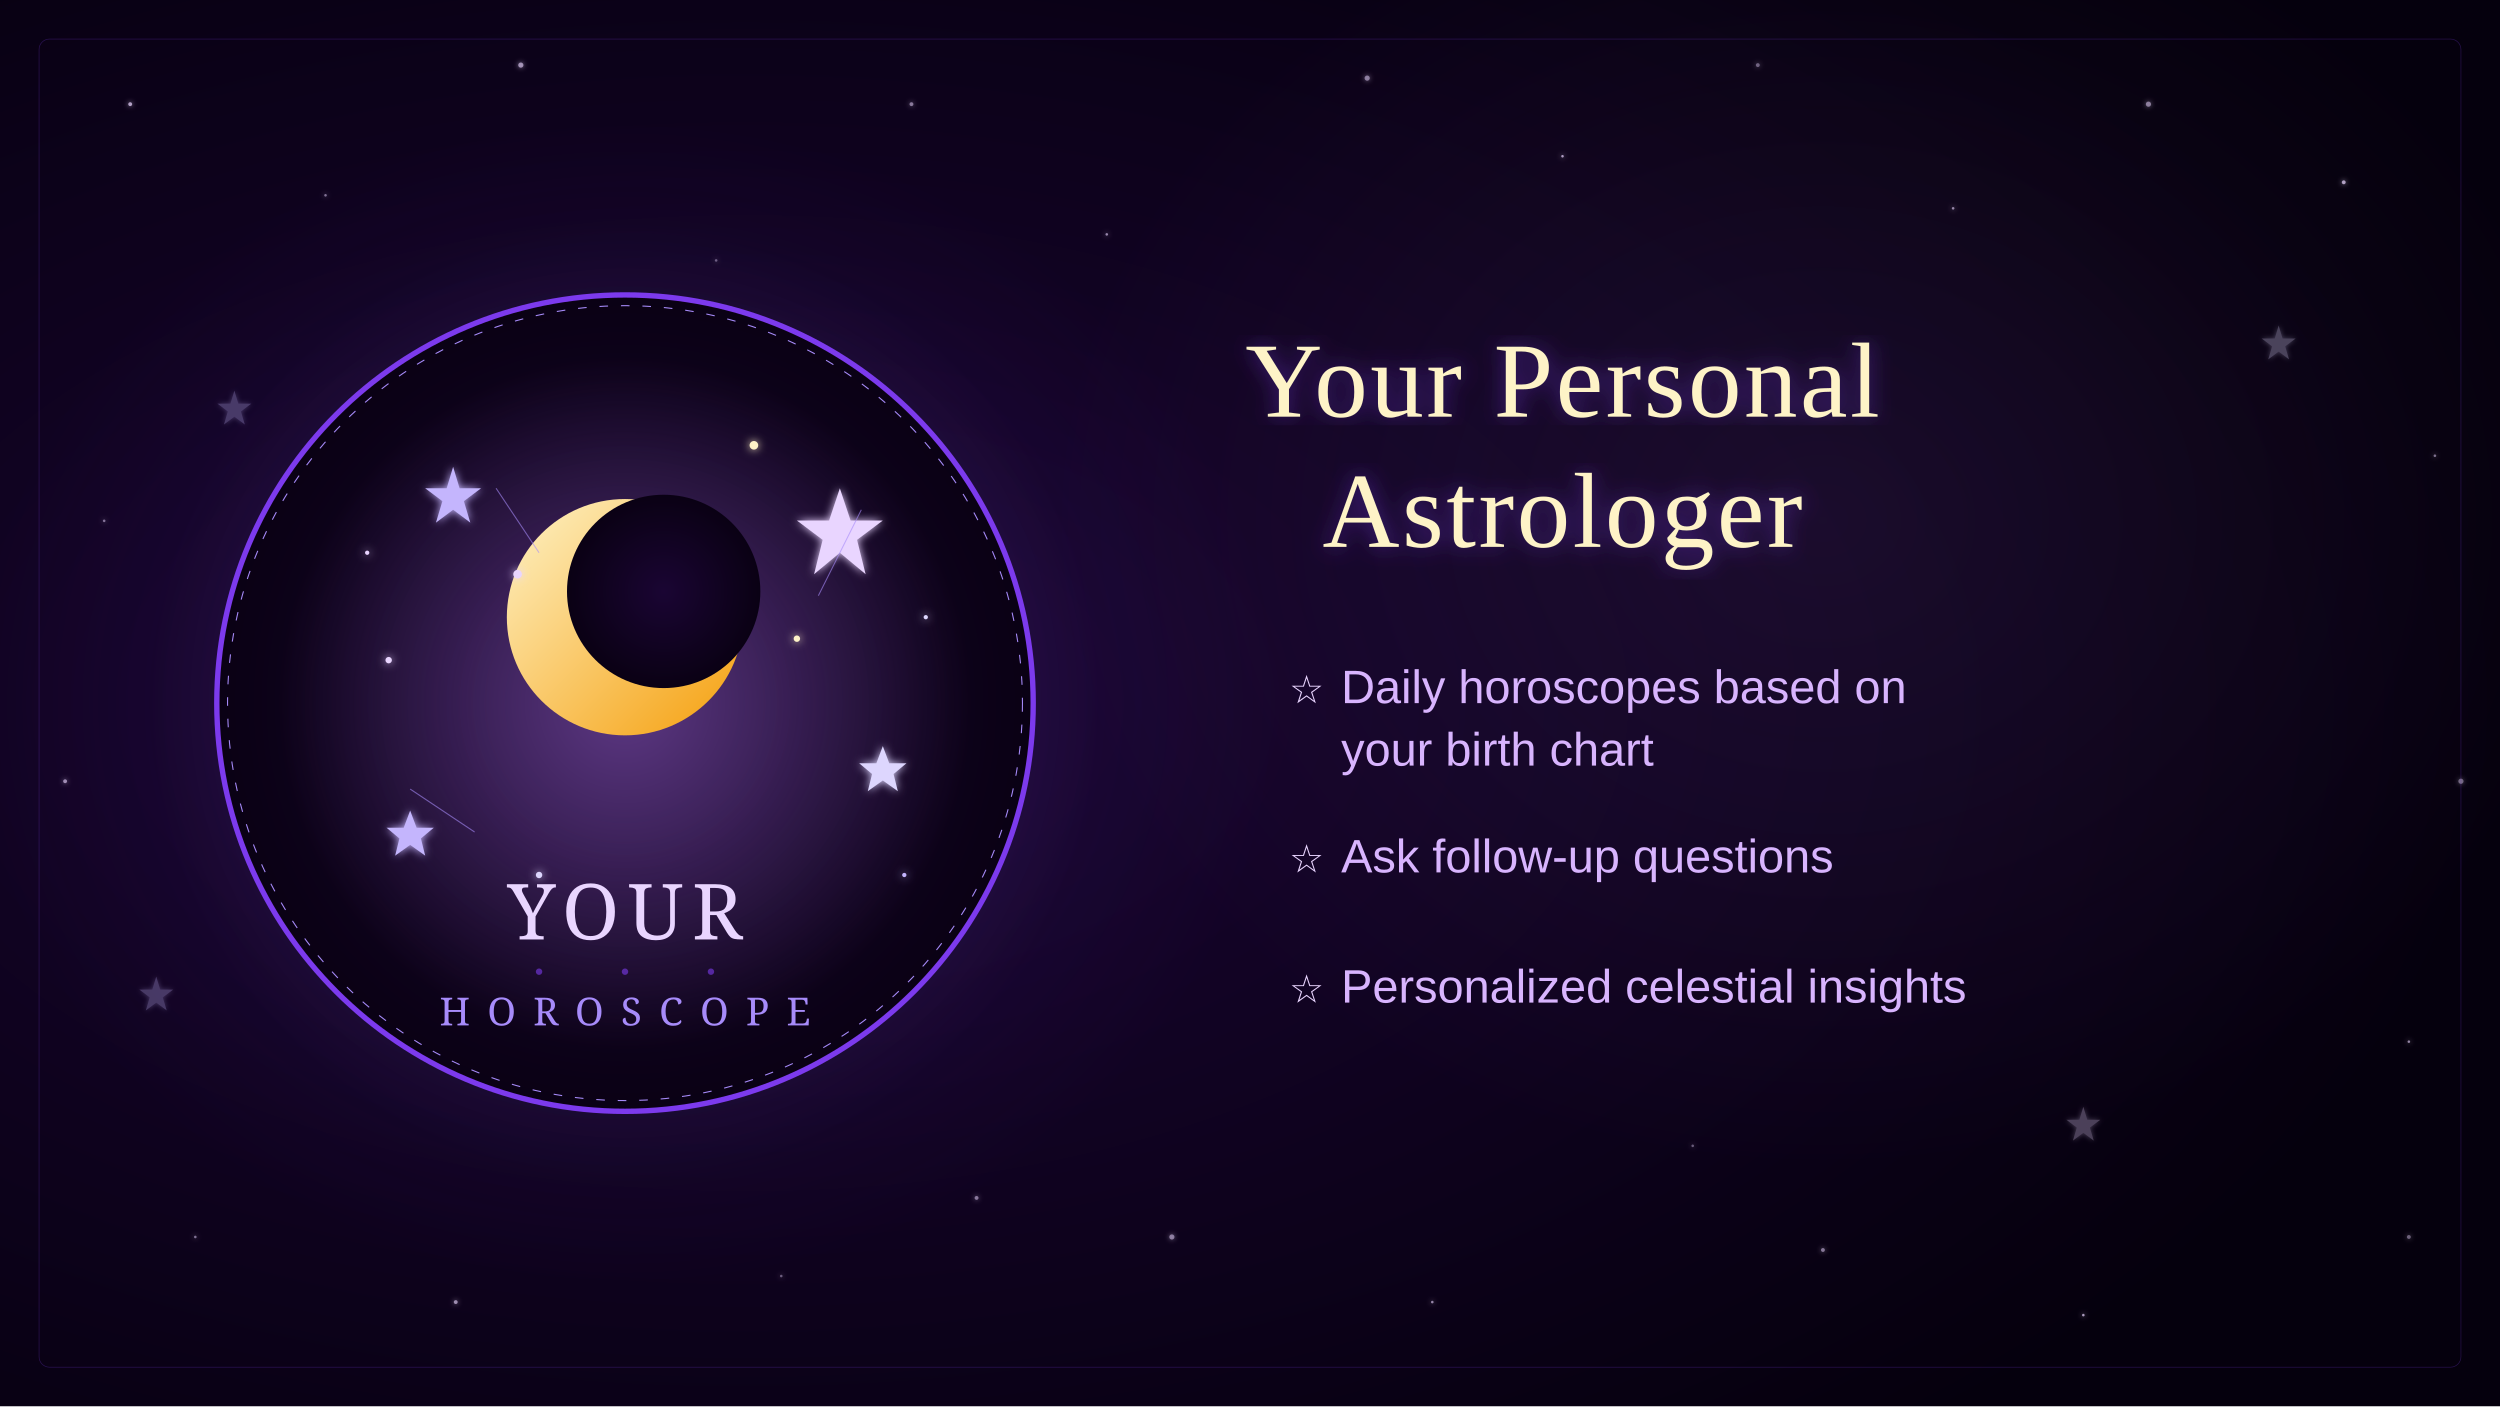
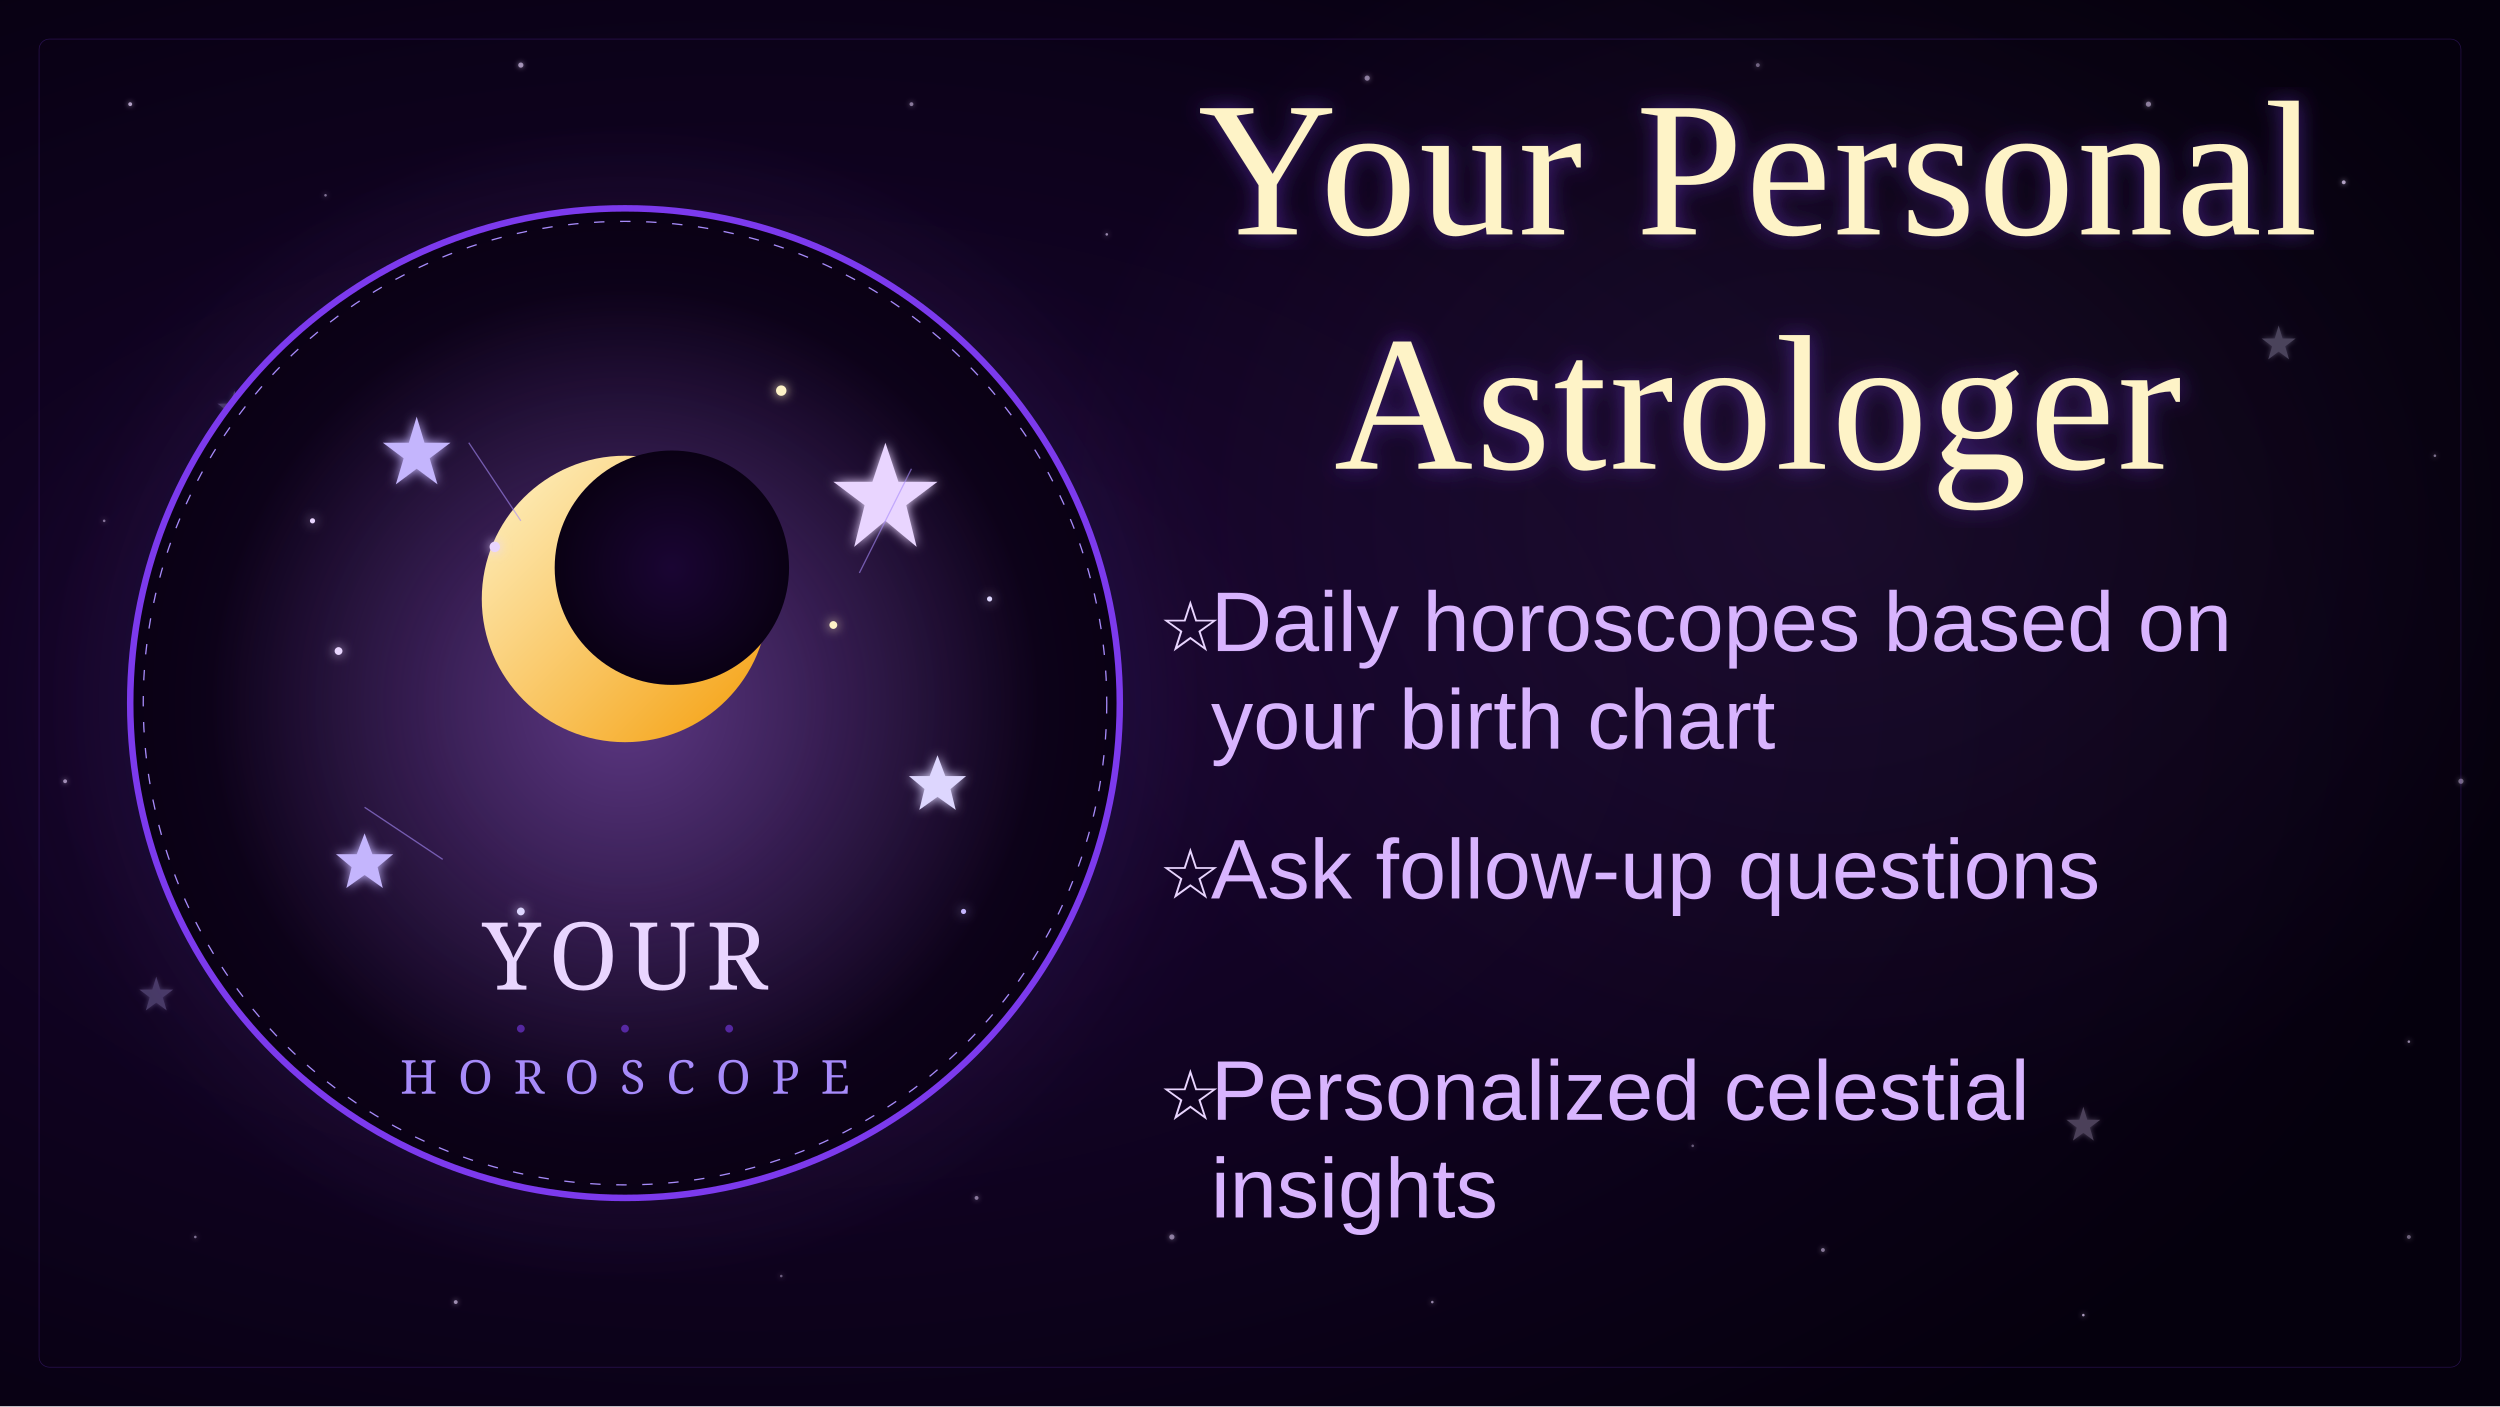
<svg xmlns="http://www.w3.org/2000/svg" viewBox="0 0 1920 1080" width="1920" height="1080">
  <defs>
    <radialGradient id="bgMain" cx="30%" cy="50%" r="70%">
      <stop offset="0%" stop-color="#1a0533" />
      <stop offset="100%" stop-color="#05000d" />
    </radialGradient>
    <radialGradient id="glowLeft" cx="50%" cy="50%" r="50%">
      <stop offset="0%" stop-color="#7c3aed" stop-opacity="0.15" />
      <stop offset="100%" stop-color="#7c3aed" stop-opacity="0" />
    </radialGradient>
    <radialGradient id="glowRight" cx="50%" cy="50%" r="50%">
      <stop offset="0%" stop-color="#c084fc" stop-opacity="0.08" />
      <stop offset="100%" stop-color="#c084fc" stop-opacity="0" />
    </radialGradient>
    <radialGradient id="logoGlow" cx="50%" cy="50%" r="50%">
      <stop offset="0%" stop-color="#c084fc" stop-opacity="0.4" />
      <stop offset="100%" stop-color="#c084fc" stop-opacity="0" />
    </radialGradient>
    <linearGradient id="moonGrad" x1="0%" y1="0%" x2="100%" y2="100%">
      <stop offset="0%" stop-color="#fef3c7" />
      <stop offset="100%" stop-color="#f59e0b" />
    </linearGradient>
    <radialGradient id="logoBg" cx="50%" cy="50%" r="50%">
      <stop offset="0%" stop-color="#1a0533" />
      <stop offset="100%" stop-color="#0a0114" />
    </radialGradient>
    <filter id="starGlow">
      <feGaussianBlur stdDeviation="2" result="blur" />
      <feMerge>
        <feMergeNode in="blur" />
        <feMergeNode in="SourceGraphic" />
      </feMerge>
    </filter>
    <filter id="bigGlow">
      <feGaussianBlur stdDeviation="4" result="blur" />
      <feMerge>
        <feMergeNode in="blur" />
        <feMergeNode in="SourceGraphic" />
      </feMerge>
    </filter>
    <filter id="textShadow">
      <feDropShadow dx="0" dy="0" stdDeviation="8" flood-color="#7c3aed" flood-opacity="0.5" />
    </filter>
    <linearGradient id="dividerGrad" x1="0%" y1="0%" x2="100%" y2="0%">
      <stop offset="0%" stop-color="#7c3aed" stop-opacity="0" />
      <stop offset="50%" stop-color="#a78bfa" stop-opacity="0.6" />
      <stop offset="100%" stop-color="#7c3aed" stop-opacity="0" />
    </linearGradient>
    <linearGradient id="accentLine" x1="0%" y1="0%" x2="100%" y2="0%">
      <stop offset="0%" stop-color="#f59e0b" />
      <stop offset="100%" stop-color="#7c3aed" />
    </linearGradient>
  </defs>
  <rect width="1920" height="1080" fill="url(#bgMain)" />
  <ellipse cx="480" cy="540" rx="500" ry="450" fill="url(#glowLeft)" />
  <ellipse cx="1400" cy="400" rx="600" ry="500" fill="url(#glowRight)" />
  <g filter="url(#starGlow)" fill="#e9d5ff">
    <circle cx="100" cy="80" r="1.5" opacity="0.7" />
    <circle cx="250" cy="150" r="1" opacity="0.5" />
    <circle cx="400" cy="50" r="2" opacity="0.6" />
    <circle cx="550" cy="200" r="1" opacity="0.4" />
    <circle cx="700" cy="80" r="1.5" opacity="0.5" />
    <circle cx="850" cy="180" r="1" opacity="0.6" />
    <circle cx="1050" cy="60" r="2" opacity="0.5" />
    <circle cx="1200" cy="120" r="1" opacity="0.7" />
    <circle cx="1350" cy="50" r="1.5" opacity="0.4" />
    <circle cx="1500" cy="160" r="1" opacity="0.6" />
    <circle cx="1650" cy="80" r="2" opacity="0.5" />
    <circle cx="1800" cy="140" r="1.5" opacity="0.7" />
    <circle cx="150" cy="950" r="1" opacity="0.5" />
    <circle cx="350" cy="1000" r="1.5" opacity="0.6" />
    <circle cx="600" cy="980" r="1" opacity="0.4" />
    <circle cx="900" cy="950" r="2" opacity="0.5" />
    <circle cx="1100" cy="1000" r="1" opacity="0.6" />
    <circle cx="1400" cy="960" r="1.5" opacity="0.5" />
    <circle cx="1600" cy="1010" r="1" opacity="0.7" />
    <circle cx="1850" cy="950" r="1.5" opacity="0.4" />
    <circle cx="80" cy="400" r="1" opacity="0.5" />
    <circle cx="50" cy="600" r="1.5" opacity="0.6" />
    <circle cx="1870" cy="350" r="1" opacity="0.5" />
    <circle cx="1890" cy="600" r="2" opacity="0.4" />
    <circle cx="1850" cy="800" r="1" opacity="0.6" />
    <circle cx="750" cy="920" r="1.5" opacity="0.5" />
    <circle cx="1300" cy="880" r="1" opacity="0.4" />
  </g>
  <g filter="url(#starGlow)" opacity="0.3">
    <polygon points="180,300 183,310 193,310 185,316 188,326 180,320 172,326 175,316 167,310 177,310" fill="#c4b5fd" />
    <polygon points="1750,250 1753,260 1763,260 1755,266 1758,276 1750,270 1742,276 1745,266 1737,260 1747,260" fill="#ddd6fe" />
    <polygon points="1600,850 1603,860 1613,860 1605,866 1608,876 1600,870 1592,876 1595,866 1587,860 1597,860" fill="#e9d5ff" />
    <polygon points="120,750 123,760 133,760 125,766 128,776 120,770 112,776 115,766 107,760 117,760" fill="#c4b5fd" />
  </g>
-   <g transform="translate(480, 540) scale(1.65)">
+   <g transform="translate(480, 540) scale(2.0)">
    <circle cx="0" cy="0" r="220" fill="url(#logoGlow)" opacity="0.5" />
    <circle cx="0" cy="0" r="190" fill="url(#logoBg)" stroke="#7c3aed" stroke-width="2.5" />
    <circle cx="0" cy="0" r="185" fill="none" stroke="#a78bfa" stroke-width="0.5" stroke-dasharray="4 6" />
    <circle cx="0" cy="0" r="160" fill="url(#logoGlow)" />
    <g transform="translate(0, -40)">
      <circle cx="0" cy="0" r="55" fill="url(#moonGrad)" />
      <circle cx="18" cy="-12" r="45" fill="url(#logoBg)" />
    </g>
    <g filter="url(#starGlow)" fill="#fef3c7">
      <polygon points="100,-100 105,-85 120,-85 108,-76 112,-60 100,-70 88,-60 92,-76 80,-85 95,-85" fill="#e9d5ff" />
      <polygon points="-80,-110 -77,-100 -67,-100 -75,-94 -72,-84 -80,-90 -88,-84 -85,-94 -93,-100 -83,-100" fill="#c4b5fd" />
      <polygon points="120,20 123,28 131,28 125,33 127,41 120,36 113,41 115,33 109,28 117,28" fill="#ddd6fe" />
      <polygon points="-100,50 -97,58 -89,58 -95,63 -93,71 -100,66 -107,71 -105,63 -111,58 -103,58" fill="#c4b5fd" />
      <circle cx="-50" cy="-60" r="2" fill="#e9d5ff" />
      <circle cx="80" cy="-30" r="1.5" fill="#fef3c7" />
      <circle cx="140" cy="-40" r="1" fill="#ddd6fe" />
      <circle cx="-110" cy="-20" r="1.5" fill="#e9d5ff" />
      <circle cx="60" cy="-120" r="2" fill="#fef3c7" />
      <circle cx="-40" cy="80" r="1.5" fill="#ddd6fe" />
      <circle cx="130" cy="80" r="1" fill="#c4b5fd" />
      <circle cx="-120" cy="-70" r="1" fill="#e9d5ff" />
    </g>
    <g stroke="#a78bfa" stroke-width="0.5" opacity="0.6">
      <line x1="-60" y1="-100" x2="-40" y2="-70" />
      <line x1="110" y1="-90" x2="90" y2="-50" />
      <line x1="-100" y1="40" x2="-70" y2="60" />
    </g>
    <text x="0" y="110" text-anchor="middle" font-family="Georgia, serif" font-size="36" fill="#e9d5ff" letter-spacing="4">YOUR</text>
    <text x="0" y="150" text-anchor="middle" font-family="Georgia, serif" font-size="18" fill="#a78bfa" letter-spacing="8">HOROSCOPE</text>
    <g fill="#7c3aed" opacity="0.6">
      <circle cx="-40" cy="125" r="1.5" />
      <circle cx="0" cy="125" r="1.5" />
      <circle cx="40" cy="125" r="1.5" />
    </g>
  </g>
-   <text x="1200" y="320" text-anchor="middle" font-family="Georgia, 'Times New Roman', serif" font-size="82" fill="#fef3c7" filter="url(#textShadow)" letter-spacing="2">Your Personal</text>
-   <text x="1200" y="420" text-anchor="middle" font-family="Georgia, 'Times New Roman', serif" font-size="82" fill="#fef3c7" filter="url(#textShadow)" letter-spacing="2">Astrologer</text>
-   <line x1="1000" y1="460" x2="1400" y2="460" stroke="url(#accentLine)" stroke-width="2.5" />
-   <g font-family="'Segoe UI', Arial, Helvetica, sans-serif" font-size="36" fill="#d8b4fe">
-     <g transform="translate(960, 540)">
-       <text x="30" y="0" fill="#e9d5ff" font-size="30">☆</text>
-       <text x="70" y="0">Daily horoscopes based on</text>
-       <text x="70" y="48">your birth chart</text>
+   <text x="1350" y="180" text-anchor="middle" font-family="Georgia, 'Times New Roman', serif" font-size="148" fill="#fef3c7" filter="url(#textShadow)" letter-spacing="2">Your Personal</text>
+   <text x="1350" y="360" text-anchor="middle" font-family="Georgia, 'Times New Roman', serif" font-size="148" fill="#fef3c7" filter="url(#textShadow)" letter-spacing="2">Astrologer</text>
+   <line x1="1100" y1="420" x2="1600" y2="420" stroke="url(#accentLine)" stroke-width="2.5" />
+   <g font-family="'Segoe UI', Arial, Helvetica, sans-serif" font-size="65" fill="#d8b4fe">
+     <g transform="translate(860, 500)">
+       <text x="30" y="0" fill="#e9d5ff" font-size="54">☆</text>
+       <text x="70" y="0"> Daily horoscopes based on</text>
+       <text x="70" y="75"> your birth chart</text>
    </g>
-     <g transform="translate(960, 670)">
-       <text x="30" y="0" fill="#e9d5ff" font-size="30">☆</text>
-       <text x="70" y="0">Ask follow-up questions</text>
+     <g transform="translate(860, 690)">
+       <text x="30" y="0" fill="#e9d5ff" font-size="54">☆</text>
+       <text x="70" y="0"> Ask follow-up questions</text>
    </g>
-     <g transform="translate(960, 770)">
-       <text x="30" y="0" fill="#e9d5ff" font-size="30">☆</text>
-       <text x="70" y="0">Personalized celestial insights</text>
+     <g transform="translate(860, 860)">
+       <text x="30" y="0" fill="#e9d5ff" font-size="54">☆</text>
+       <text x="70" y="0"> Personalized celestial</text>
+       <text x="70" y="75"> insights</text>
    </g>
  </g>
  <rect x="30" y="30" width="1860" height="1020" rx="8" fill="none" stroke="#7c3aed" stroke-width="0.5" opacity="0.3" />
</svg>
